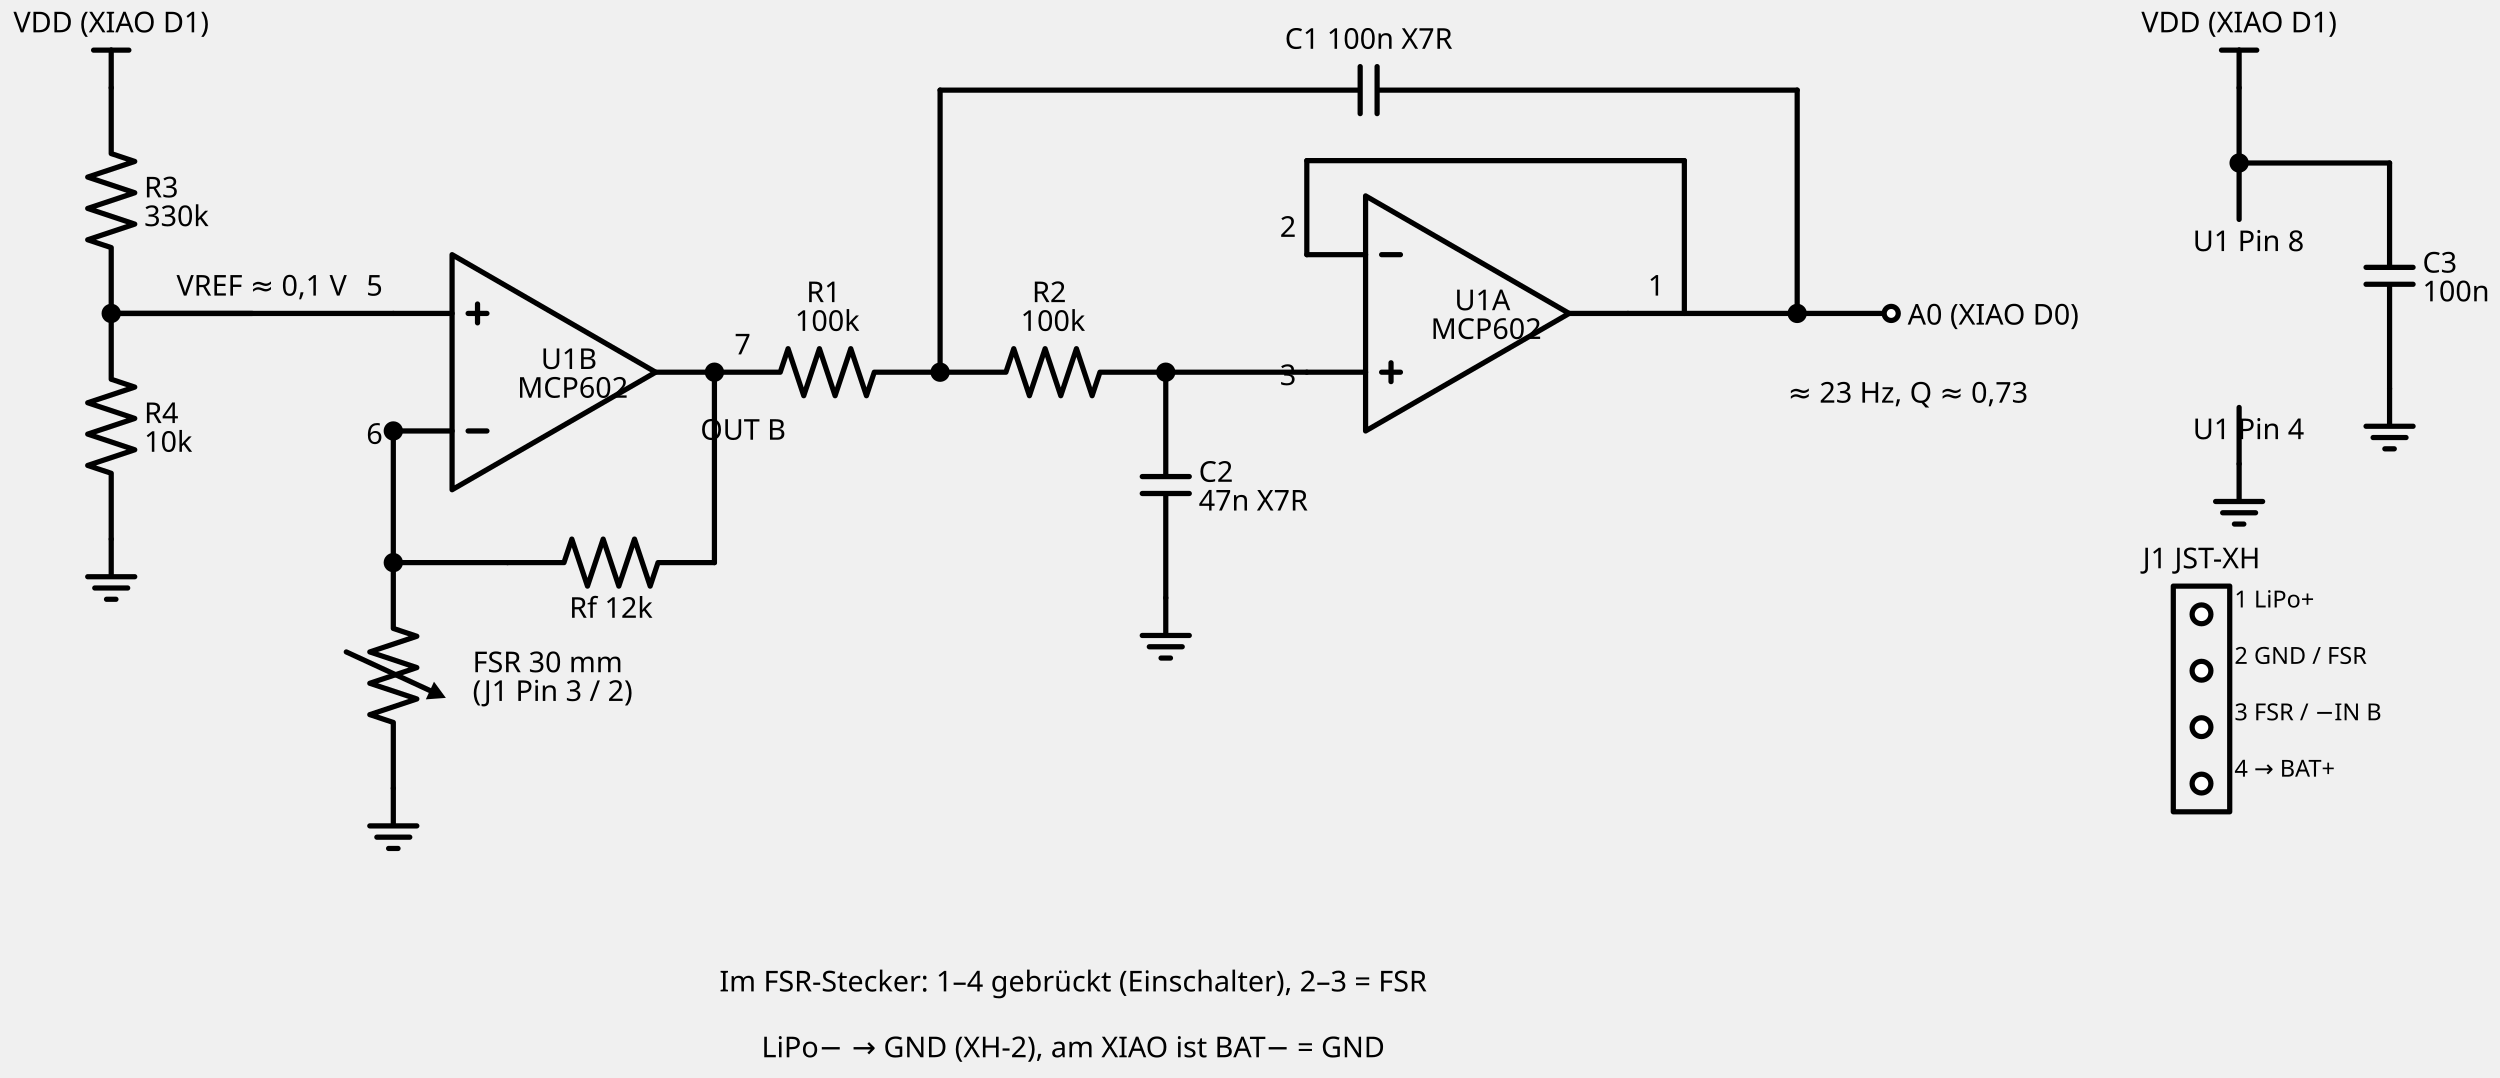
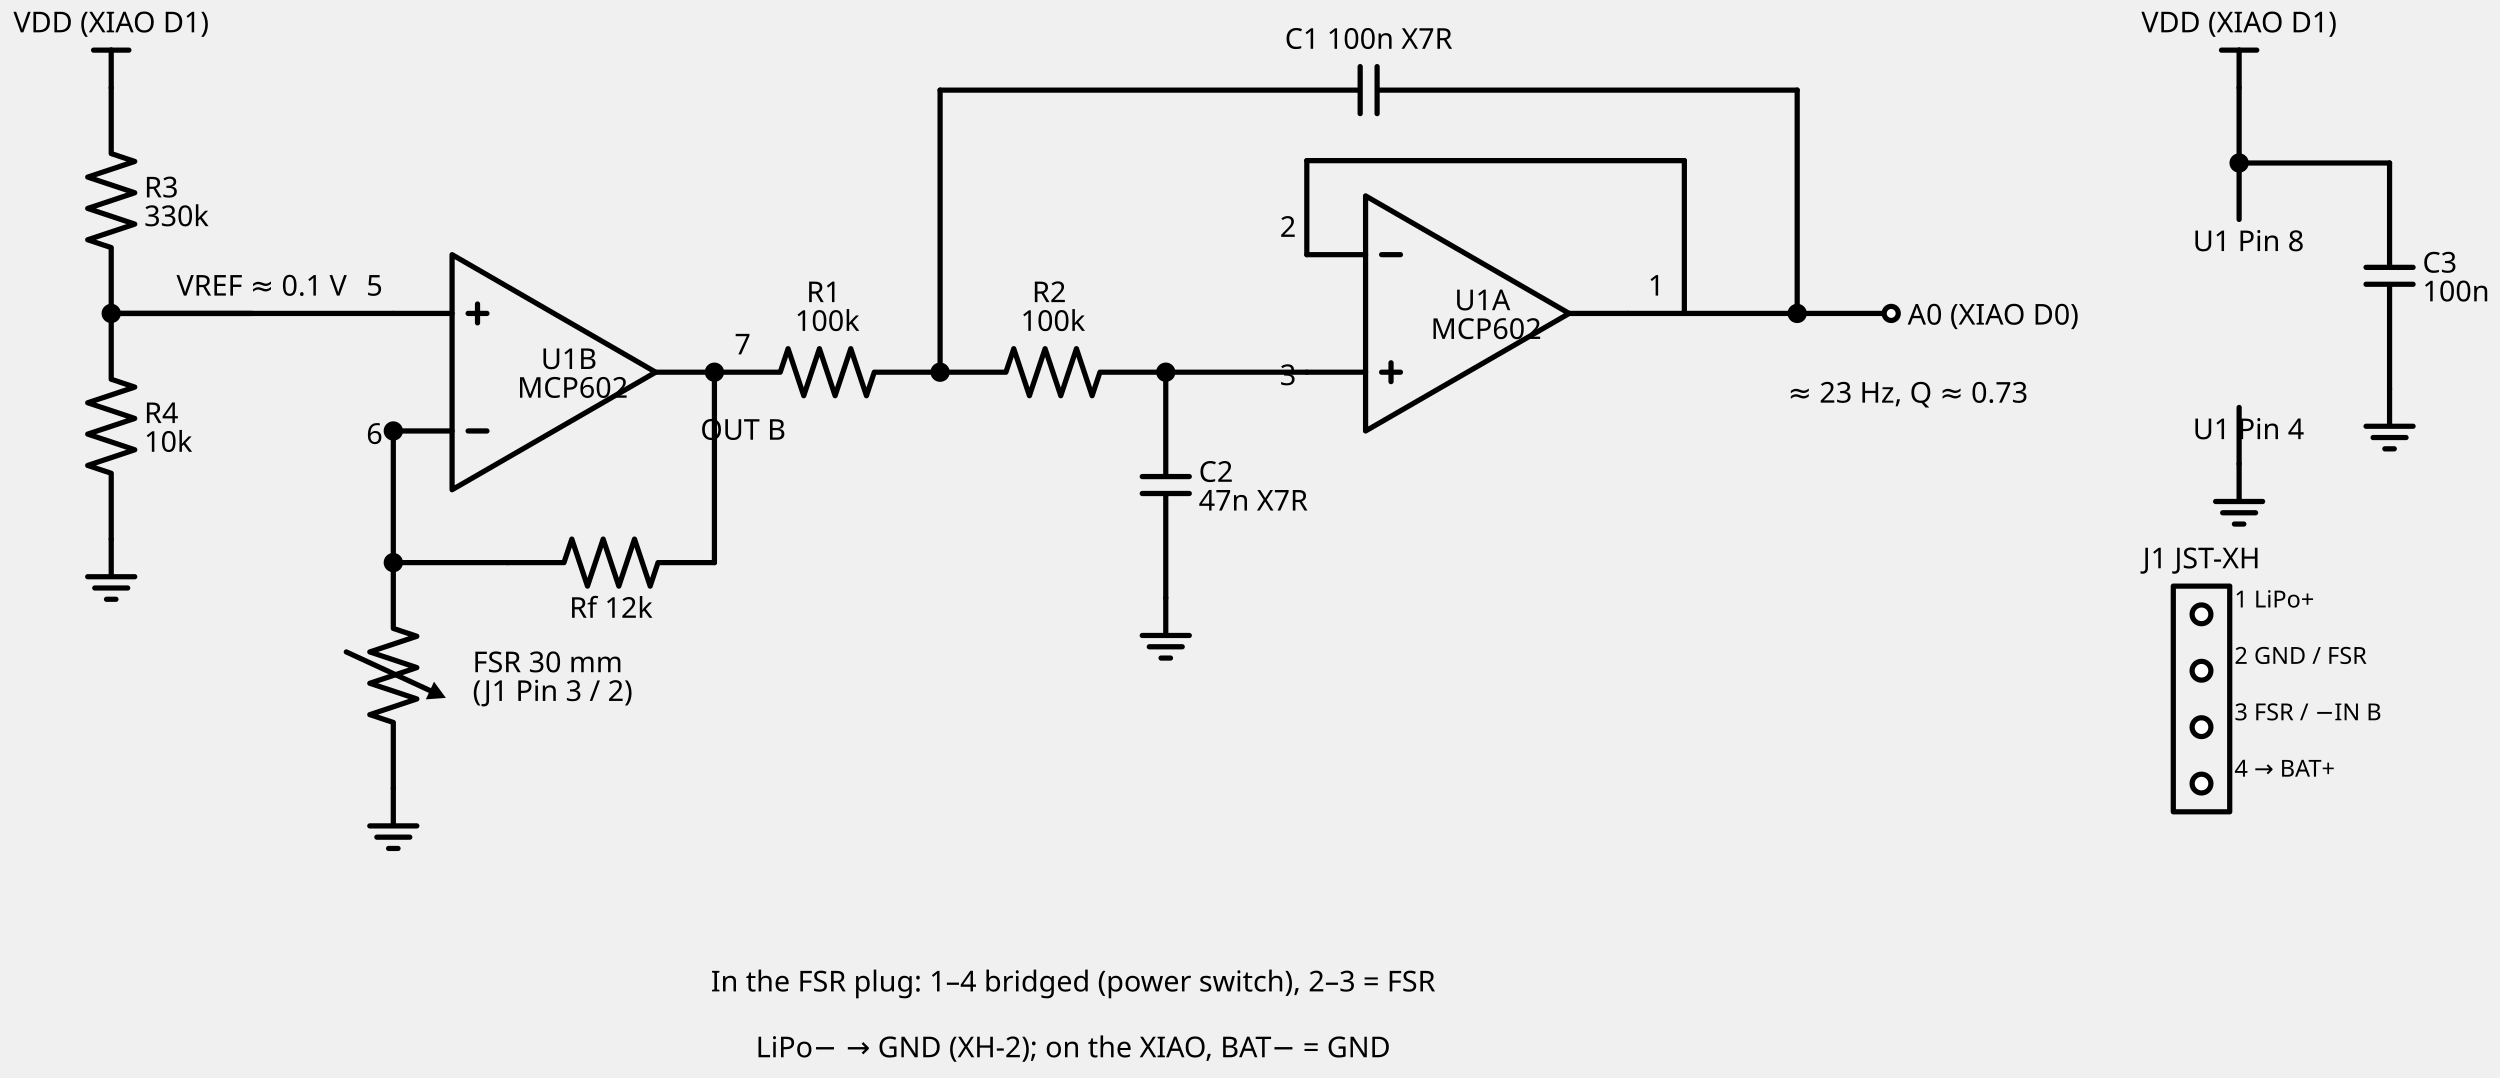
<svg xmlns="http://www.w3.org/2000/svg" xml:lang="en" height="412.6pt" width="957.148pt" viewBox="-42.583 -177.6 957.148 412.6">
  <polygon points="789.485,133.2 789.485,46.8 811.085,46.8 811.085,133.2 " style="stroke:black;fill:none;stroke-width:2.0;stroke-dasharray:-;stroke-linecap:round;stroke-linejoin:round;" />
  <path d="M 0.0,-144.0 L 0,-158.4" style="stroke:black;fill:none;stroke-width:2.0;stroke-dasharray:-;stroke-linecap:round;stroke-linejoin:round;" />
  <path d="M 0.0,-158.4 L -6.75,-158.4" style="stroke:black;fill:none;stroke-width:2.0;stroke-dasharray:-;stroke-linecap:round;stroke-linejoin:round;" />
  <path d="M 0.0,-158.4 L 6.75,-158.4" style="stroke:black;fill:none;stroke-width:2.0;stroke-dasharray:-;stroke-linecap:round;stroke-linejoin:round;" />
  <path d="M 0.0,-144.0 L -0,-118.8 L 9,-115.8 L -9,-109.8 L 9,-103.8 L -9,-97.8 L 9,-91.8 L -9,-85.8 L -0,-82.8 L -0,-57.6" style="stroke:black;fill:none;stroke-width:2.0;stroke-dasharray:-;stroke-linecap:round;stroke-linejoin:round;" />
  <path d="M -1.5871422516949695e-14,-57.6 L -0,-32.4 L 9,-29.4 L -9,-23.4 L 9,-17.4 L -9,-11.4 L 9,-5.4 L -9,0.6 L -0,3.6 L -0,28.8" style="stroke:black;fill:none;stroke-width:2.0;stroke-dasharray:-;stroke-linecap:round;stroke-linejoin:round;" />
  <path d="M -3.174284503389939e-14,28.8 L -0,43.2 L -9,43.2 L 9,43.2 M -6.3,47.52 L 6.3,47.52 M -1.8,51.84 L 1.8,51.84" style="stroke:black;fill:none;stroke-width:2.0;stroke-dasharray:-;stroke-linecap:round;stroke-linejoin:round;" />
  <path d="M -1.5871422516949695e-14,-57.6 L 27,-57.6 L 54,-57.6" style="stroke:black;fill:none;stroke-width:2.0;stroke-dasharray:-;stroke-linecap:round;stroke-linejoin:round;" />
  <path d="M 130.5,-35.1 L 130.5,9.9 L 208.442,-35.1 L 130.5,-80.1 L 130.5,-35.1 M 208.442,-35.1" style="stroke:black;fill:none;stroke-width:2.0;stroke-dasharray:-;stroke-linecap:round;stroke-linejoin:round;" />
  <path d="M 136.643,-12.6 L 143.843,-12.6" style="stroke:black;fill:none;stroke-width:2.0;stroke-dasharray:-;stroke-linecap:round;stroke-linejoin:round;" />
  <path d="M 136.643,-57.6 L 143.843,-57.6" style="stroke:black;fill:none;stroke-width:2.0;stroke-dasharray:-;stroke-linecap:round;stroke-linejoin:round;" />
  <path d="M 140.243,-61.2 L 140.243,-54" style="stroke:black;fill:none;stroke-width:2.0;stroke-dasharray:-;stroke-linecap:round;stroke-linejoin:round;" />
  <path d="M 108,-12.6 L 130.5,-12.6" style="stroke:black;fill:none;stroke-width:2.0;stroke-dasharray:-;stroke-linecap:round;stroke-linejoin:round;" />
  <path d="M 108,-57.6 L 130.5,-57.6" style="stroke:black;fill:none;stroke-width:2.0;stroke-dasharray:-;stroke-linecap:round;stroke-linejoin:round;" />
  <path d="M 208.442,-35.1 L 230.942,-35.1" style="stroke:black;fill:none;stroke-width:2.0;stroke-dasharray:-;stroke-linecap:round;stroke-linejoin:round;" />
  <path d="M -1.5871422516949695e-14,-57.6 L 54,-57.6 L 108,-57.6" style="stroke:black;fill:none;stroke-width:2.0;stroke-dasharray:-;stroke-linecap:round;stroke-linejoin:round;" />
  <path d="M 108,-12.6 L 108,12.6 L 108,37.8" style="stroke:black;fill:none;stroke-width:2.0;stroke-dasharray:-;stroke-linecap:round;stroke-linejoin:round;" />
  <path d="M 108,37.8 L 129.871,37.8 L 151.742,37.8" style="stroke:black;fill:none;stroke-width:2.0;stroke-dasharray:-;stroke-linecap:round;stroke-linejoin:round;" />
  <path d="M 151.742,37.8 L 173.342,37.8 L 176.342,28.8 L 182.342,46.8 L 188.342,28.8 L 194.342,46.8 L 200.342,28.8 L 206.342,46.8 L 209.342,37.8 L 230.942,37.8" style="stroke:black;fill:none;stroke-width:2.0;stroke-dasharray:-;stroke-linecap:round;stroke-linejoin:round;" />
  <path d="M 230.942,37.8 L 230.942,1.35 L 230.942,-35.1" style="stroke:black;fill:none;stroke-width:2.0;stroke-dasharray:-;stroke-linecap:round;stroke-linejoin:round;" />
  <path d="M 108,37.8 L 108,63 L 117,66 L 99,72 L 117,78 L 99,84 L 117,90 L 99,96 L 108,99 L 108,124.2" style="stroke:black;fill:none;stroke-width:2.0;stroke-dasharray:-;stroke-linecap:round;stroke-linejoin:round;" />
  <path d="M 90,72 L 122.463,86.983" style="stroke:black;fill:none;stroke-width:2.0;stroke-dasharray:-;stroke-linecap:round;stroke-linejoin:round;" />
  <path d="M 127.184 89.162 L 121.256 89.598 L 123.67 84.368 Z" style="stroke:black;fill:black;stroke-linecap:butt;stroke-linejoin:miter;" />
  <path d="M 108,124.2 L 108,138.6 L 99,138.6 L 117,138.6 M 101.7,142.92 L 114.3,142.92 M 106.2,147.24 L 109.8,147.24" style="stroke:black;fill:none;stroke-width:2.0;stroke-dasharray:-;stroke-linecap:round;stroke-linejoin:round;" />
  <path d="M 230.942,-35.1 L 256.142,-35.1 L 259.142,-44.1 L 265.142,-26.1 L 271.142,-44.1 L 277.142,-26.1 L 283.142,-44.1 L 289.142,-26.1 L 292.142,-35.1 L 317.342,-35.1" style="stroke:black;fill:none;stroke-width:2.0;stroke-dasharray:-;stroke-linecap:round;stroke-linejoin:round;" />
  <path d="M 317.342,-35.1 L 342.542,-35.1 L 345.542,-44.1 L 351.542,-26.1 L 357.542,-44.1 L 363.542,-26.1 L 369.542,-44.1 L 375.542,-26.1 L 378.542,-35.1 L 403.742,-35.1" style="stroke:black;fill:none;stroke-width:2.0;stroke-dasharray:-;stroke-linecap:round;stroke-linejoin:round;" />
  <path d="M 403.742,-35.1 L 403.742,4.86 M 412.742,4.86 L 394.742,4.86 M 412.742,11.34 L 394.742,11.34 M 403.742,11.34 L 403.742,51.3" style="stroke:black;fill:none;stroke-width:2.0;stroke-dasharray:-;stroke-linecap:round;stroke-linejoin:round;" />
  <path d="M 403.742,51.3 L 403.742,65.7 L 394.742,65.7 L 412.742,65.7 M 397.442,70.02 L 410.042,70.02 M 401.942,74.34 L 405.542,74.34" style="stroke:black;fill:none;stroke-width:2.0;stroke-dasharray:-;stroke-linecap:round;stroke-linejoin:round;" />
  <path d="M 480.242,-57.6 L 480.242,-102.6 L 558.185,-57.6 L 480.242,-12.6 L 480.242,-57.6 M 558.185,-57.6" style="stroke:black;fill:none;stroke-width:2.0;stroke-dasharray:-;stroke-linecap:round;stroke-linejoin:round;" />
  <path d="M 486.385,-80.1 L 493.585,-80.1" style="stroke:black;fill:none;stroke-width:2.0;stroke-dasharray:-;stroke-linecap:round;stroke-linejoin:round;" />
  <path d="M 486.385,-35.1 L 493.585,-35.1" style="stroke:black;fill:none;stroke-width:2.0;stroke-dasharray:-;stroke-linecap:round;stroke-linejoin:round;" />
  <path d="M 489.985,-31.5 L 489.985,-38.7" style="stroke:black;fill:none;stroke-width:2.0;stroke-dasharray:-;stroke-linecap:round;stroke-linejoin:round;" />
  <path d="M 457.742,-80.1 L 480.242,-80.1" style="stroke:black;fill:none;stroke-width:2.0;stroke-dasharray:-;stroke-linecap:round;stroke-linejoin:round;" />
  <path d="M 457.742,-35.1 L 480.242,-35.1" style="stroke:black;fill:none;stroke-width:2.0;stroke-dasharray:-;stroke-linecap:round;stroke-linejoin:round;" />
  <path d="M 558.185,-57.6 L 580.685,-57.6" style="stroke:black;fill:none;stroke-width:2.0;stroke-dasharray:-;stroke-linecap:round;stroke-linejoin:round;" />
  <path d="M 403.742,-35.1 L 430.742,-35.1 L 457.742,-35.1" style="stroke:black;fill:none;stroke-width:2.0;stroke-dasharray:-;stroke-linecap:round;stroke-linejoin:round;" />
  <path d="M 457.742,-80.1 L 457.742,-98.1 L 457.742,-116.1" style="stroke:black;fill:none;stroke-width:2.0;stroke-dasharray:-;stroke-linecap:round;stroke-linejoin:round;" />
  <path d="M 457.742,-116.1 L 530.013,-116.1 L 602.285,-116.1" style="stroke:black;fill:none;stroke-width:2.0;stroke-dasharray:-;stroke-linecap:round;stroke-linejoin:round;" />
  <path d="M 602.285,-116.1 L 602.285,-86.85 L 602.285,-57.6" style="stroke:black;fill:none;stroke-width:2.0;stroke-dasharray:-;stroke-linecap:round;stroke-linejoin:round;" />
  <path d="M 602.285,-57.6 L 591.485,-57.6 L 580.685,-57.6" style="stroke:black;fill:none;stroke-width:2.0;stroke-dasharray:-;stroke-linecap:round;stroke-linejoin:round;" />
  <path d="M 317.342,-35.1 L 317.342,-89.1 L 317.342,-143.1" style="stroke:black;fill:none;stroke-width:2.0;stroke-dasharray:-;stroke-linecap:round;stroke-linejoin:round;" />
  <path d="M 317.342,-143.1 L 478.173,-143.1 M 478.173,-152.1 L 478.173,-134.1 M 484.653,-152.1 L 484.653,-134.1 M 484.653,-143.1 L 645.485,-143.1" style="stroke:black;fill:none;stroke-width:2.0;stroke-dasharray:-;stroke-linecap:round;stroke-linejoin:round;" />
  <path d="M 645.485,-143.1 L 645.485,-100.35 L 645.485,-57.6" style="stroke:black;fill:none;stroke-width:2.0;stroke-dasharray:-;stroke-linecap:round;stroke-linejoin:round;" />
  <path d="M 645.485,-57.6 L 623.885,-57.6 L 602.285,-57.6" style="stroke:black;fill:none;stroke-width:2.0;stroke-dasharray:-;stroke-linecap:round;stroke-linejoin:round;" />
  <path d="M 645.485,-57.6 L 663.485,-57.6 L 681.485,-57.6" style="stroke:black;fill:none;stroke-width:2.0;stroke-dasharray:-;stroke-linecap:round;stroke-linejoin:round;" />
  <path d="M 814.685,-144.0 L 814.685,-158.4" style="stroke:black;fill:none;stroke-width:2.0;stroke-dasharray:-;stroke-linecap:round;stroke-linejoin:round;" />
  <path d="M 814.685,-158.4 L 807.935,-158.4" style="stroke:black;fill:none;stroke-width:2.0;stroke-dasharray:-;stroke-linecap:round;stroke-linejoin:round;" />
  <path d="M 814.685,-158.4 L 821.435,-158.4" style="stroke:black;fill:none;stroke-width:2.0;stroke-dasharray:-;stroke-linecap:round;stroke-linejoin:round;" />
  <path d="M 814.685,-144.0 L 814.685,-129.6 L 814.685,-115.2" style="stroke:black;fill:none;stroke-width:2.0;stroke-dasharray:-;stroke-linecap:round;stroke-linejoin:round;" />
  <path d="M 814.685,-115.2 L 843.485,-115.2 L 872.285,-115.2" style="stroke:black;fill:none;stroke-width:2.0;stroke-dasharray:-;stroke-linecap:round;stroke-linejoin:round;" />
  <path d="M 872.285,-115.2 L 872.285,-75.24 M 881.285,-75.24 L 863.285,-75.24 M 881.285,-68.76 L 863.285,-68.76 M 872.285,-68.76 L 872.285,-28.8" style="stroke:black;fill:none;stroke-width:2.0;stroke-dasharray:-;stroke-linecap:round;stroke-linejoin:round;" />
  <path d="M 872.285,-28.8 L 872.285,-14.4 L 863.285,-14.4 L 881.285,-14.4 M 865.985,-10.08 L 878.585,-10.08 M 870.485,-5.76 L 874.085,-5.76" style="stroke:black;fill:none;stroke-width:2.0;stroke-dasharray:-;stroke-linecap:round;stroke-linejoin:round;" />
  <path d="M 814.685,-115.2 L 814.685,-104.4 L 814.685,-93.6" style="stroke:black;fill:none;stroke-width:2.0;stroke-dasharray:-;stroke-linecap:round;stroke-linejoin:round;" />
  <path d="M 814.685,-21.6 L 814.685,-10.8 L 814.685,-0" style="stroke:black;fill:none;stroke-width:2.0;stroke-dasharray:-;stroke-linecap:round;stroke-linejoin:round;" />
  <path d="M 814.685,-0.0 L 814.685,14.4 L 805.685,14.4 L 823.685,14.4 M 808.385,18.72 L 820.985,18.72 M 812.885,23.04 L 816.485,23.04" style="stroke:black;fill:none;stroke-width:2.0;stroke-dasharray:-;stroke-linecap:round;stroke-linejoin:round;" />
  <text x="0.0" y="-173.0" dominant-baseline="ideographic" fill="black" font-size="11" font-family="sans" text-anchor="middle">
    <tspan x="0.0" dy="11">VDD (XIAO D1)</tspan>
  </text>
  <text x="12.6" y="-117.3" dominant-baseline="central" fill="black" font-size="11" font-family="sans" text-anchor="start">
    <tspan x="12.6" dy="11">R3</tspan>
    <tspan x="12.6" dy="11">330k</tspan>
  </text>
  <text x="12.6" y="-30.9" dominant-baseline="central" fill="black" font-size="11" font-family="sans" text-anchor="start">
    <tspan x="12.6" dy="11">R4</tspan>
    <tspan x="12.6" dy="11">10k</tspan>
  </text>
  <text x="57.6" y="-72.2" dominant-baseline="ideographic" fill="black" font-size="11" font-family="sans" text-anchor="middle">
-     <tspan x="57.6" dy="11">VREF ≈ 0,1 V</tspan>
+     <tspan x="57.6" dy="11">VREF ≈ 0.1 V</tspan>
  </text>
  <text x="176.671" y="-51.6" dominant-baseline="central" fill="black" font-size="11" font-family="sans" text-anchor="middle">
    <tspan x="176.671" dy="11">U1B</tspan>
    <tspan x="176.671" dy="11">MCP602</tspan>
  </text>
  <text x="100.8" y="-72.2" dominant-baseline="ideographic" fill="black" font-size="11" font-family="sans" text-anchor="middle">
    <tspan x="100.8" dy="11">5</tspan>
  </text>
  <text x="100.8" y="-27.2" dominant-baseline="hanging" fill="black" font-size="11" font-family="sans" text-anchor="middle">
    <tspan x="100.8" dy="11">6</tspan>
  </text>
  <text x="241.742" y="-49.7" dominant-baseline="ideographic" fill="black" font-size="11" font-family="sans" text-anchor="middle">
    <tspan x="241.742" dy="11">7</tspan>
  </text>
  <text x="191.342" y="39.4" dominant-baseline="hanging" fill="black" font-size="11" font-family="sans" text-anchor="middle">
    <tspan x="191.342" dy="11">Rf 12k</tspan>
  </text>
  <text x="138.36" y="64.5" dominant-baseline="central" fill="black" font-size="11" font-family="sans" text-anchor="start">
    <tspan x="138.36" dy="11">FSR 30 mm</tspan>
    <tspan x="138.36" dy="11">(J1 Pin 3 / 2)</tspan>
  </text>
  <text x="225.542" y="-24.5" dominant-baseline="central" fill="black" font-size="11" font-family="sans" text-anchor="start">
    <tspan x="225.542" dy="11">OUT B</tspan>
  </text>
  <text x="274.142" y="-69.7" dominant-baseline="ideographic" fill="black" font-size="11" font-family="sans" text-anchor="middle">
    <tspan x="274.142" dy="11">R1</tspan>
    <tspan x="274.142" dy="11">100k</tspan>
  </text>
  <text x="360.542" y="-69.7" dominant-baseline="ideographic" fill="black" font-size="11" font-family="sans" text-anchor="middle">
    <tspan x="360.542" dy="11">R2</tspan>
    <tspan x="360.542" dy="11">100k</tspan>
  </text>
  <text x="416.342" y="-8.4" dominant-baseline="central" fill="black" font-size="11" font-family="sans" text-anchor="start">
    <tspan x="416.342" dy="11">C2</tspan>
    <tspan x="416.342" dy="11">47n X7R</tspan>
  </text>
  <text x="526.413" y="-74.1" dominant-baseline="central" fill="black" font-size="11" font-family="sans" text-anchor="middle">
    <tspan x="526.413" dy="11">U1A</tspan>
    <tspan x="526.413" dy="11">MCP602</tspan>
  </text>
  <text x="450.542" y="-49.7" dominant-baseline="hanging" fill="black" font-size="11" font-family="sans" text-anchor="middle">
    <tspan x="450.542" dy="11">3</tspan>
  </text>
  <text x="450.542" y="-94.7" dominant-baseline="ideographic" fill="black" font-size="11" font-family="sans" text-anchor="middle">
    <tspan x="450.542" dy="11">2</tspan>
  </text>
  <text x="591.485" y="-72.2" dominant-baseline="ideographic" fill="black" font-size="11" font-family="sans" text-anchor="middle">
    <tspan x="591.485" dy="11">1</tspan>
  </text>
  <text x="481.413" y="-166.7" dominant-baseline="ideographic" fill="black" font-size="11" font-family="sans" text-anchor="middle">
    <tspan x="481.413" dy="11">C1 100n X7R</tspan>
  </text>
  <text x="641.885" y="-39.8" dominant-baseline="central" fill="black" font-size="11" font-family="sans" text-anchor="start">
-     <tspan x="641.885" dy="11">≈ 23 Hz, Q ≈ 0,73</tspan>
+     <tspan x="641.885" dy="11">≈ 23 Hz, Q ≈ 0.73</tspan>
  </text>
  <text x="814.685" y="-173.0" dominant-baseline="ideographic" fill="black" font-size="11" font-family="sans" text-anchor="middle">
    <tspan x="814.685" dy="11">VDD (XIAO D1)</tspan>
  </text>
  <text x="884.885" y="-88.5" dominant-baseline="central" fill="black" font-size="11" font-family="sans" text-anchor="start">
    <tspan x="884.885" dy="11">C3</tspan>
    <tspan x="884.885" dy="11">100n</tspan>
  </text>
  <text x="818.285" y="-101.0" dominant-baseline="hanging" fill="black" font-size="11" font-family="sans" text-anchor="middle">
    <tspan x="818.285" dy="11">U1 Pin 8</tspan>
  </text>
  <text x="818.285" y="-29" dominant-baseline="hanging" fill="black" font-size="11" font-family="sans" text-anchor="middle">
    <tspan x="818.285" dy="11">U1 Pin 4</tspan>
  </text>
  <text x="812.885" y="48.6" dominant-baseline="ideographic" fill="black" font-size="9" font-family="sans" text-anchor="start">
    <tspan x="812.885" dy="9">1 LiPo+</tspan>
  </text>
  <text x="812.885" y="70.2" dominant-baseline="ideographic" fill="black" font-size="9" font-family="sans" text-anchor="start">
    <tspan x="812.885" dy="9">2 GND / FSR</tspan>
  </text>
  <text x="812.885" y="91.8" dominant-baseline="ideographic" fill="black" font-size="9" font-family="sans" text-anchor="start">
    <tspan x="812.885" dy="9">3 FSR / −IN B</tspan>
  </text>
  <text x="812.885" y="113.4" dominant-baseline="ideographic" fill="black" font-size="9" font-family="sans" text-anchor="start">
    <tspan x="812.885" dy="9">4 → BAT+</tspan>
  </text>
  <text x="800.285" y="32.2" dominant-baseline="ideographic" fill="black" font-size="11" font-family="sans" text-anchor="middle">
    <tspan x="800.285" dy="11">J1 JST-XH</tspan>
  </text>
  <text x="368.285" y="194.2" dominant-baseline="ideographic" fill="black" font-size="11" font-family="sans" text-anchor="middle">
-     <tspan x="368.285" dy="11">Im FSR-Stecker: 1–4 gebrückt (Einschalter), 2–3 = FSR</tspan>
+     <tspan x="368.285" dy="11">In the FSR plug: 1–4 bridged (power switch), 2–3 = FSR</tspan>
  </text>
  <text x="368.285" y="219.4" dominant-baseline="ideographic" fill="black" font-size="11" font-family="sans" text-anchor="middle">
-     <tspan x="368.285" dy="11">LiPo− → GND (XH-2), am XIAO ist BAT− = GND</tspan>
+     <tspan x="368.285" dy="11">LiPo− → GND (XH-2); on the XIAO, BAT− = GND</tspan>
  </text>
  <circle cx="-0" cy="-57.6" r="2.7" style="stroke:black;fill:black;stroke-width:2.0;stroke-dasharray:-;" />
  <circle cx="108" cy="-12.6" r="2.7" style="stroke:black;fill:black;stroke-width:2.0;stroke-dasharray:-;" />
  <circle cx="108" cy="37.8" r="2.7" style="stroke:black;fill:black;stroke-width:2.0;stroke-dasharray:-;" />
  <circle cx="230.942" cy="-35.1" r="2.7" style="stroke:black;fill:black;stroke-width:2.0;stroke-dasharray:-;" />
  <circle cx="317.342" cy="-35.1" r="2.7" style="stroke:black;fill:black;stroke-width:2.0;stroke-dasharray:-;" />
  <circle cx="403.742" cy="-35.1" r="2.7" style="stroke:black;fill:black;stroke-width:2.0;stroke-dasharray:-;" />
  <circle cx="645.485" cy="-57.6" r="2.7" style="stroke:black;fill:black;stroke-width:2.0;stroke-dasharray:-;" />
  <circle cx="681.485" cy="-57.6" r="2.7" style="stroke:black;fill:white;stroke-width:2.0;stroke-dasharray:-;" />
  <text x="687.785" y="-68.6" dominant-baseline="central" fill="black" font-size="11" font-family="sans" text-anchor="start">
    <tspan x="687.785" dy="11">A0 (XIAO D0)</tspan>
  </text>
  <circle cx="814.685" cy="-115.2" r="2.7" style="stroke:black;fill:black;stroke-width:2.0;stroke-dasharray:-;" />
  <circle cx="800.285" cy="57.6" r="3.6" style="stroke:black;fill:white;stroke-width:2.0;stroke-dasharray:-;" />
  <circle cx="800.285" cy="79.2" r="3.6" style="stroke:black;fill:white;stroke-width:2.0;stroke-dasharray:-;" />
  <circle cx="800.285" cy="100.8" r="3.6" style="stroke:black;fill:white;stroke-width:2.0;stroke-dasharray:-;" />
  <circle cx="800.285" cy="122.4" r="3.6" style="stroke:black;fill:white;stroke-width:2.0;stroke-dasharray:-;" />
</svg>
